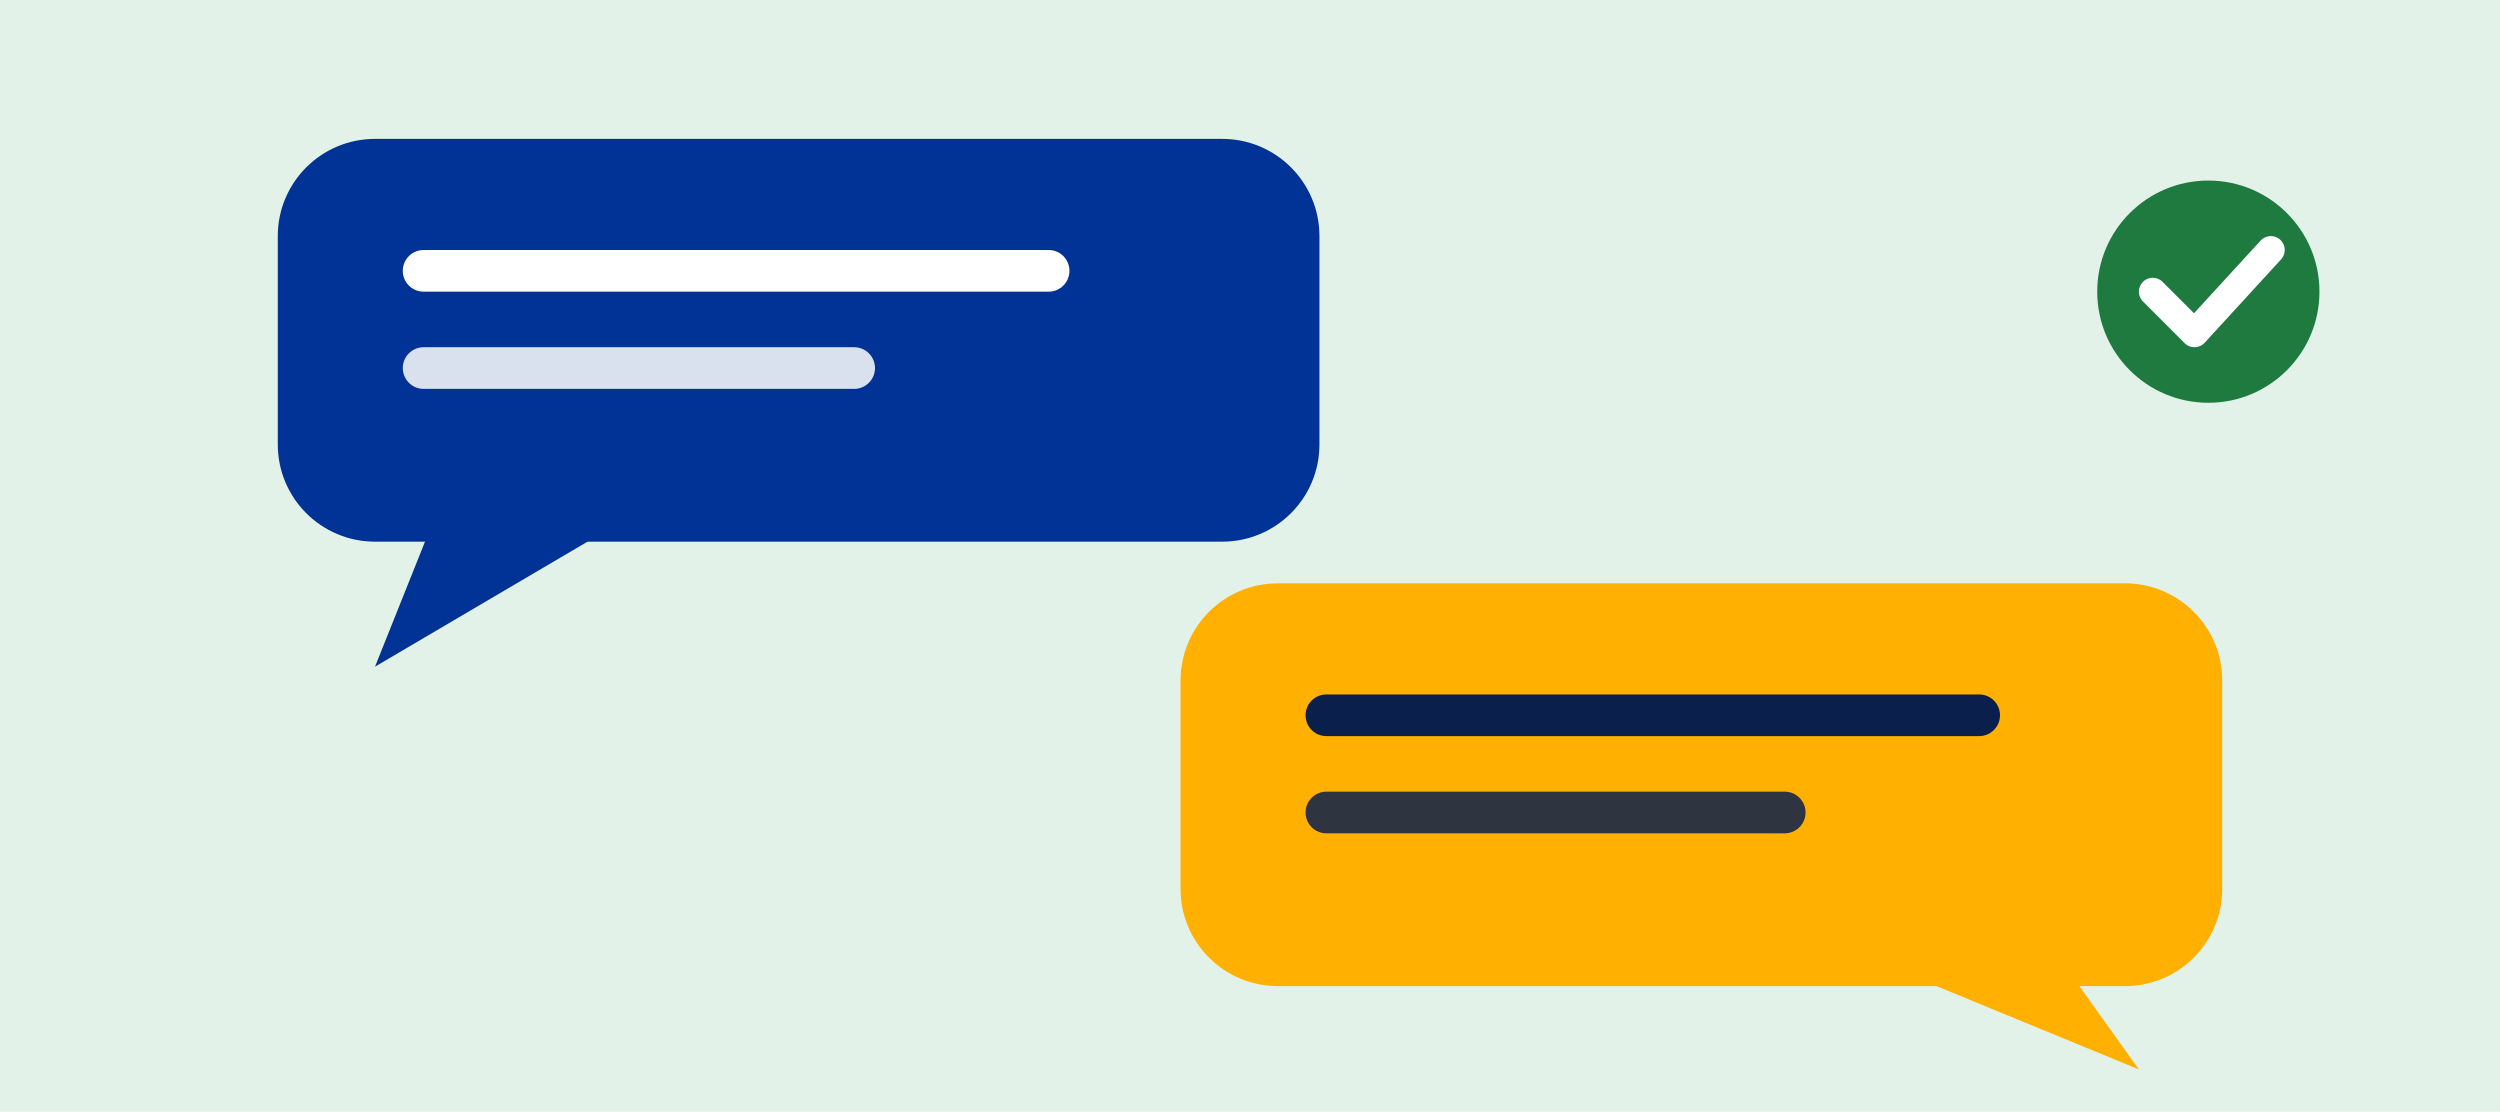
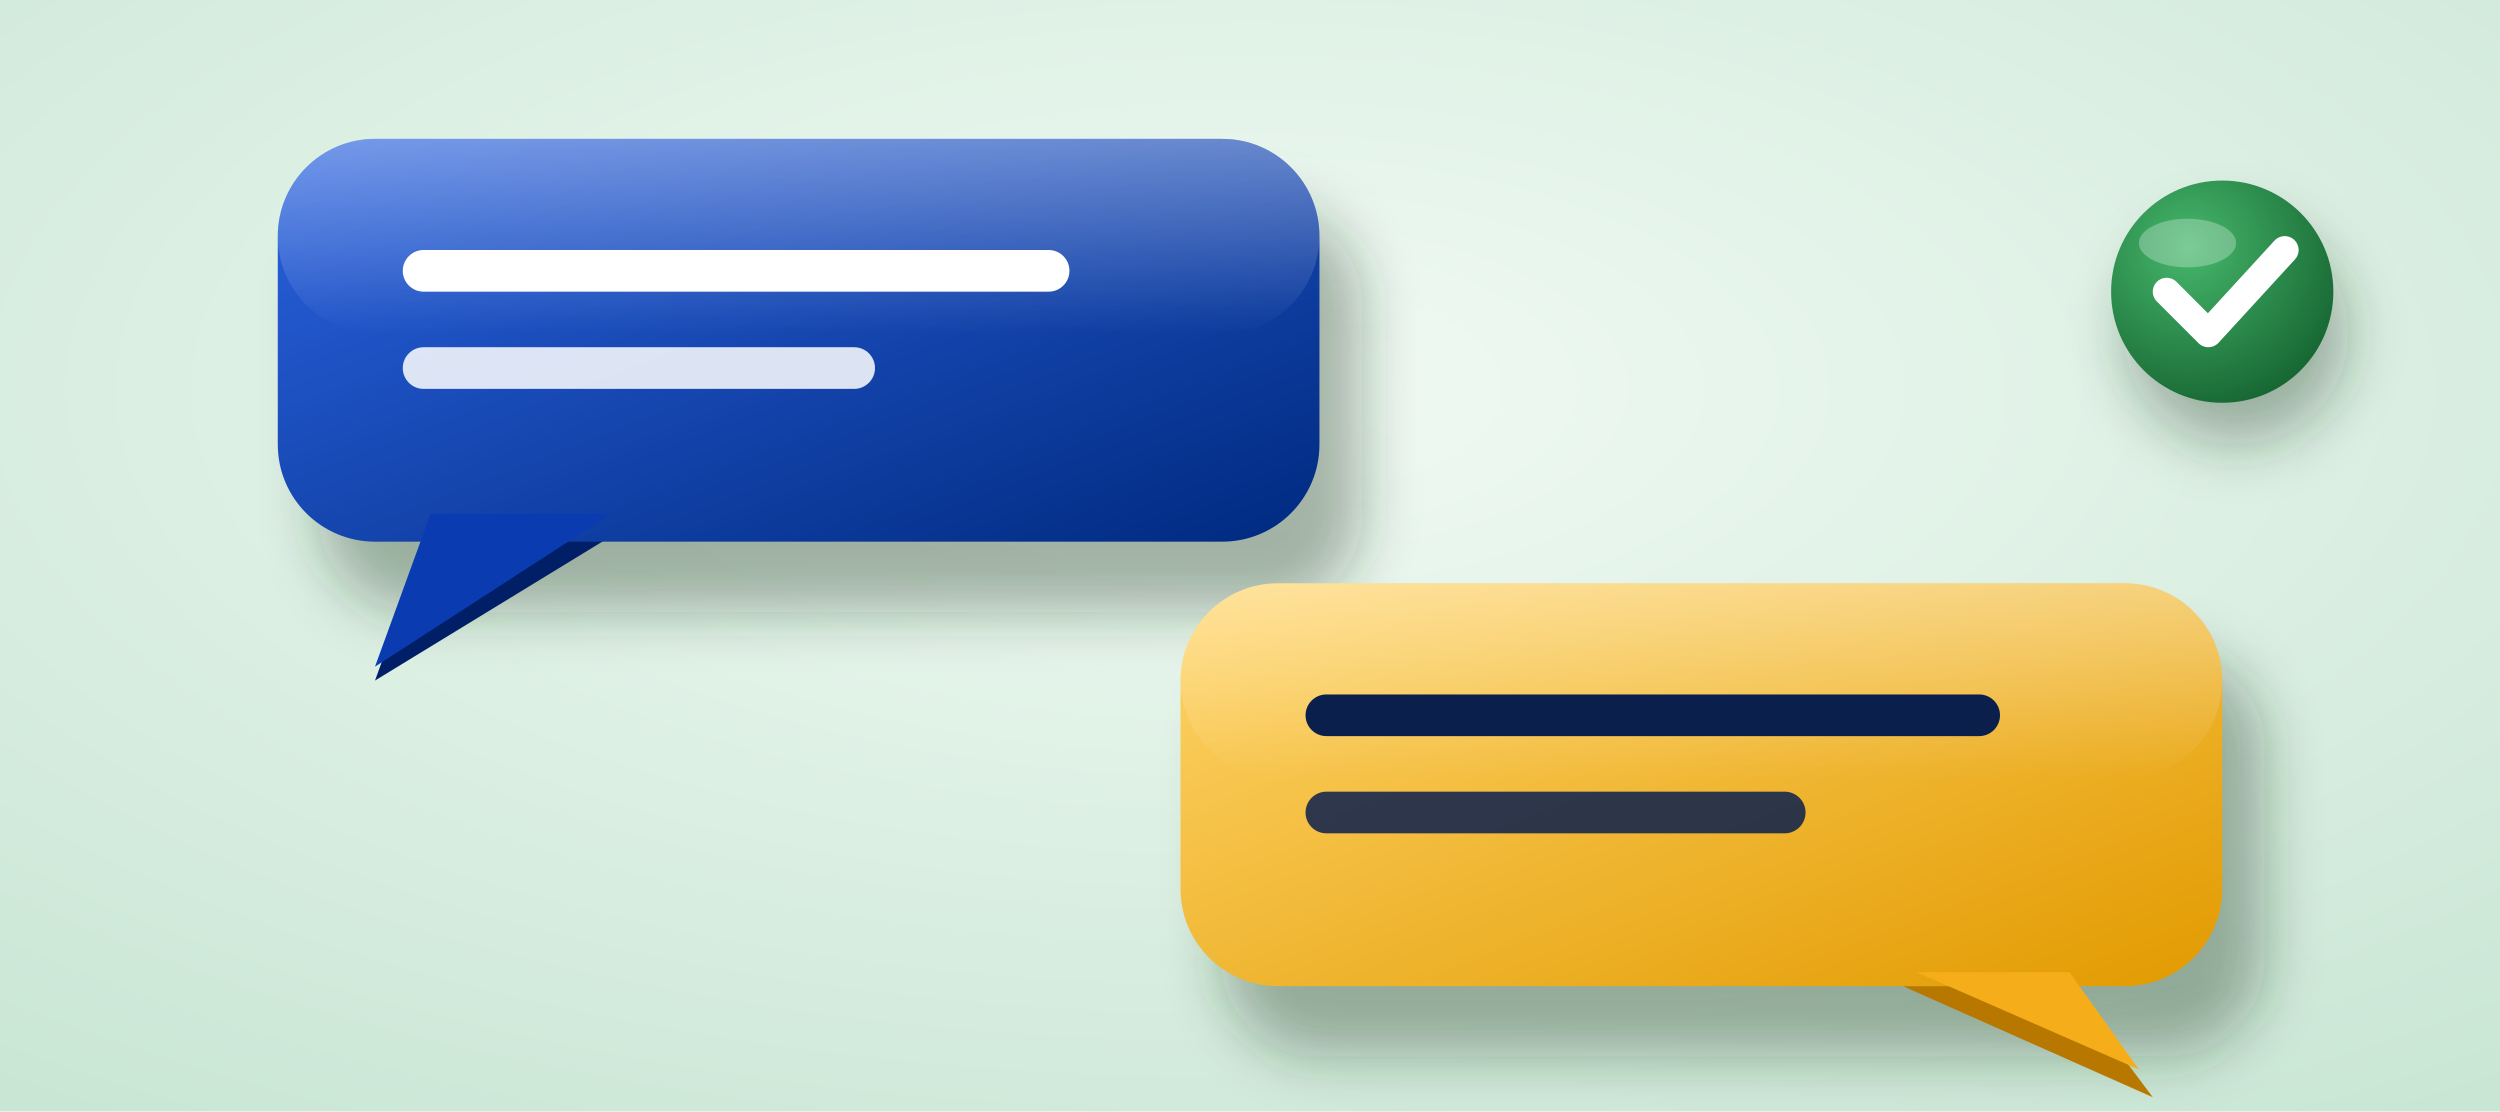
<svg xmlns="http://www.w3.org/2000/svg" viewBox="0 0 360 160" width="360" height="160">
-   <rect width="360" height="160" fill="#e3f2e9" />
-   <rect x="40" y="20" width="150" height="58" rx="14" fill="#003395" />
-   <polygon points="62,76 54,96 88,76" fill="#003395" />
+   <defs>
+     <radialGradient id="bg" cx="0.5" cy="0.35" r="0.8">
+       <stop offset="0" stop-color="#f1faf4" />
+       <stop offset="1" stop-color="#c9e6d4" />
+     </radialGradient>
+     <linearGradient id="blue" x1="0" y1="0" x2="1" y2="1">
+       <stop offset="0" stop-color="#2b63e0" />
+       <stop offset="1" stop-color="#002a80" />
+     </linearGradient>
+     <linearGradient id="amber" x1="0" y1="0" x2="1" y2="1">
+       <stop offset="0" stop-color="#ffd56a" />
+       <stop offset="1" stop-color="#e29a00" />
+     </linearGradient>
+     <linearGradient id="shine" x1="0" y1="0" x2="0" y2="1">
+       <stop offset="0" stop-color="#ffffff" stop-opacity="0.35" />
+       <stop offset="1" stop-color="#ffffff" stop-opacity="0" />
+     </linearGradient>
+     <radialGradient id="ok" cx="0.35" cy="0.3" r="0.8">
+       <stop offset="0" stop-color="#46b86c" />
+       <stop offset="1" stop-color="#14612f" />
+     </radialGradient>
+     <filter id="blur" x="-30%" y="-30%" width="160%" height="160%">
+       <feGaussianBlur stdDeviation="4" />
+     </filter>
+   </defs>
+   <rect width="360" height="160" fill="url(#bg)" />
+   <rect x="46" y="30" width="150" height="58" rx="14" fill="#14391f" fill-opacity="0.35" filter="url(#blur)" />
+   <polygon points="62,76 54,98 90,76" fill="#001f66" />
+   <rect x="40" y="20" width="150" height="58" rx="14" fill="url(#blue)" />
+   <rect x="40" y="20" width="150" height="28" rx="14" fill="url(#shine)" />
+   <polygon points="62,74 54,96 88,74" fill="#0a3bb0" />
  <rect x="58" y="36" width="96" height="6" rx="3" fill="#ffffff" />
  <rect x="58" y="50" width="68" height="6" rx="3" fill="#ffffff" fill-opacity="0.85" />
-   <rect x="170" y="84" width="150" height="58" rx="14" fill="#ffb000" />
-   <polygon points="298,140 308,154 274,140" fill="#ffb000" />
+   <rect x="176" y="94" width="150" height="58" rx="14" fill="#14391f" fill-opacity="0.35" filter="url(#blur)" />
+   <polygon points="298,142 310,158 274,142" fill="#b87800" />
+   <rect x="170" y="84" width="150" height="58" rx="14" fill="url(#amber)" />
+   <rect x="170" y="84" width="150" height="28" rx="14" fill="url(#shine)" />
+   <polygon points="298,140 308,154 276,140" fill="#f5ae1a" />
  <rect x="188" y="100" width="100" height="6" rx="3" fill="#0b1f4d" />
  <rect x="188" y="114" width="72" height="6" rx="3" fill="#0b1f4d" fill-opacity="0.85" />
-   <circle cx="318" cy="42" r="16" fill="#1f7a3f" />
-   <path d="M310 42 l6 6 l11 -12" fill="none" stroke="#ffffff" stroke-width="4" stroke-linecap="round" stroke-linejoin="round" />
+   <circle cx="322" cy="48" r="16" fill="#14391f" fill-opacity="0.35" filter="url(#blur)" />
+   <circle cx="320" cy="42" r="16" fill="url(#ok)" />
+   <path d="M312 42 l6 6 l11 -12" fill="none" stroke="#ffffff" stroke-width="4" stroke-linecap="round" stroke-linejoin="round" />
+   <ellipse cx="315" cy="35" rx="7" ry="3.5" fill="#ffffff" fill-opacity="0.28" />
</svg>
